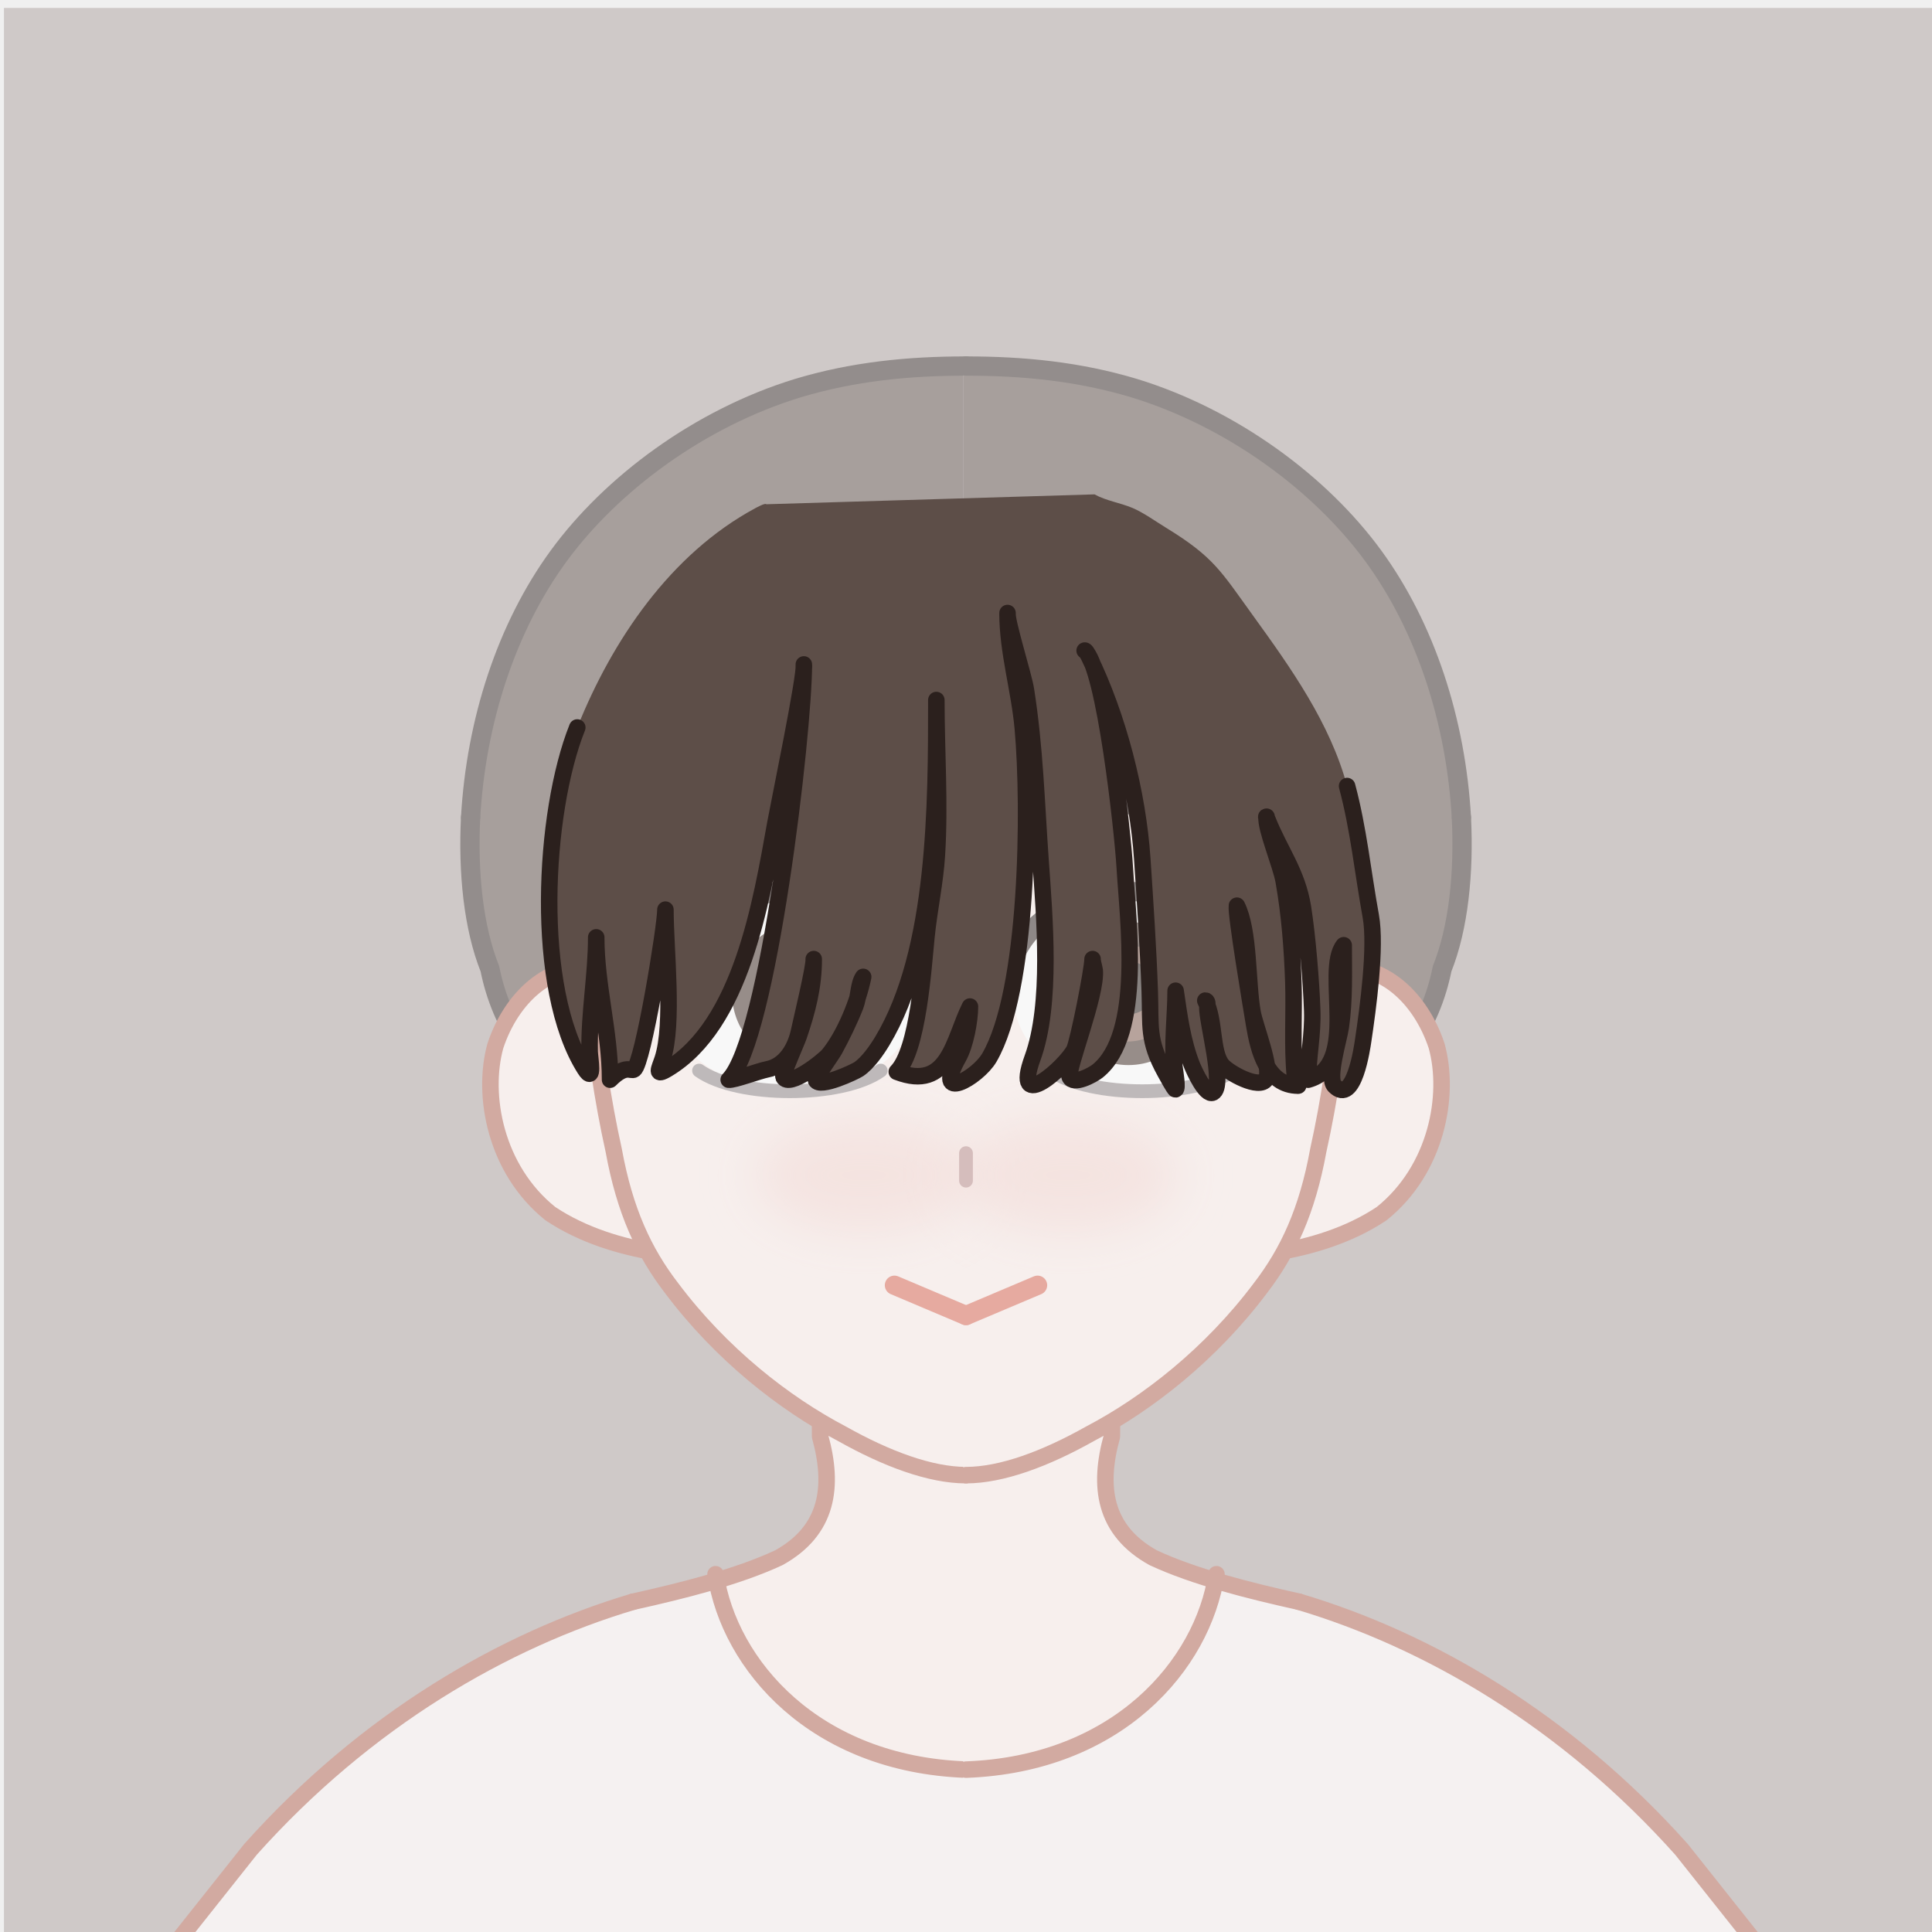
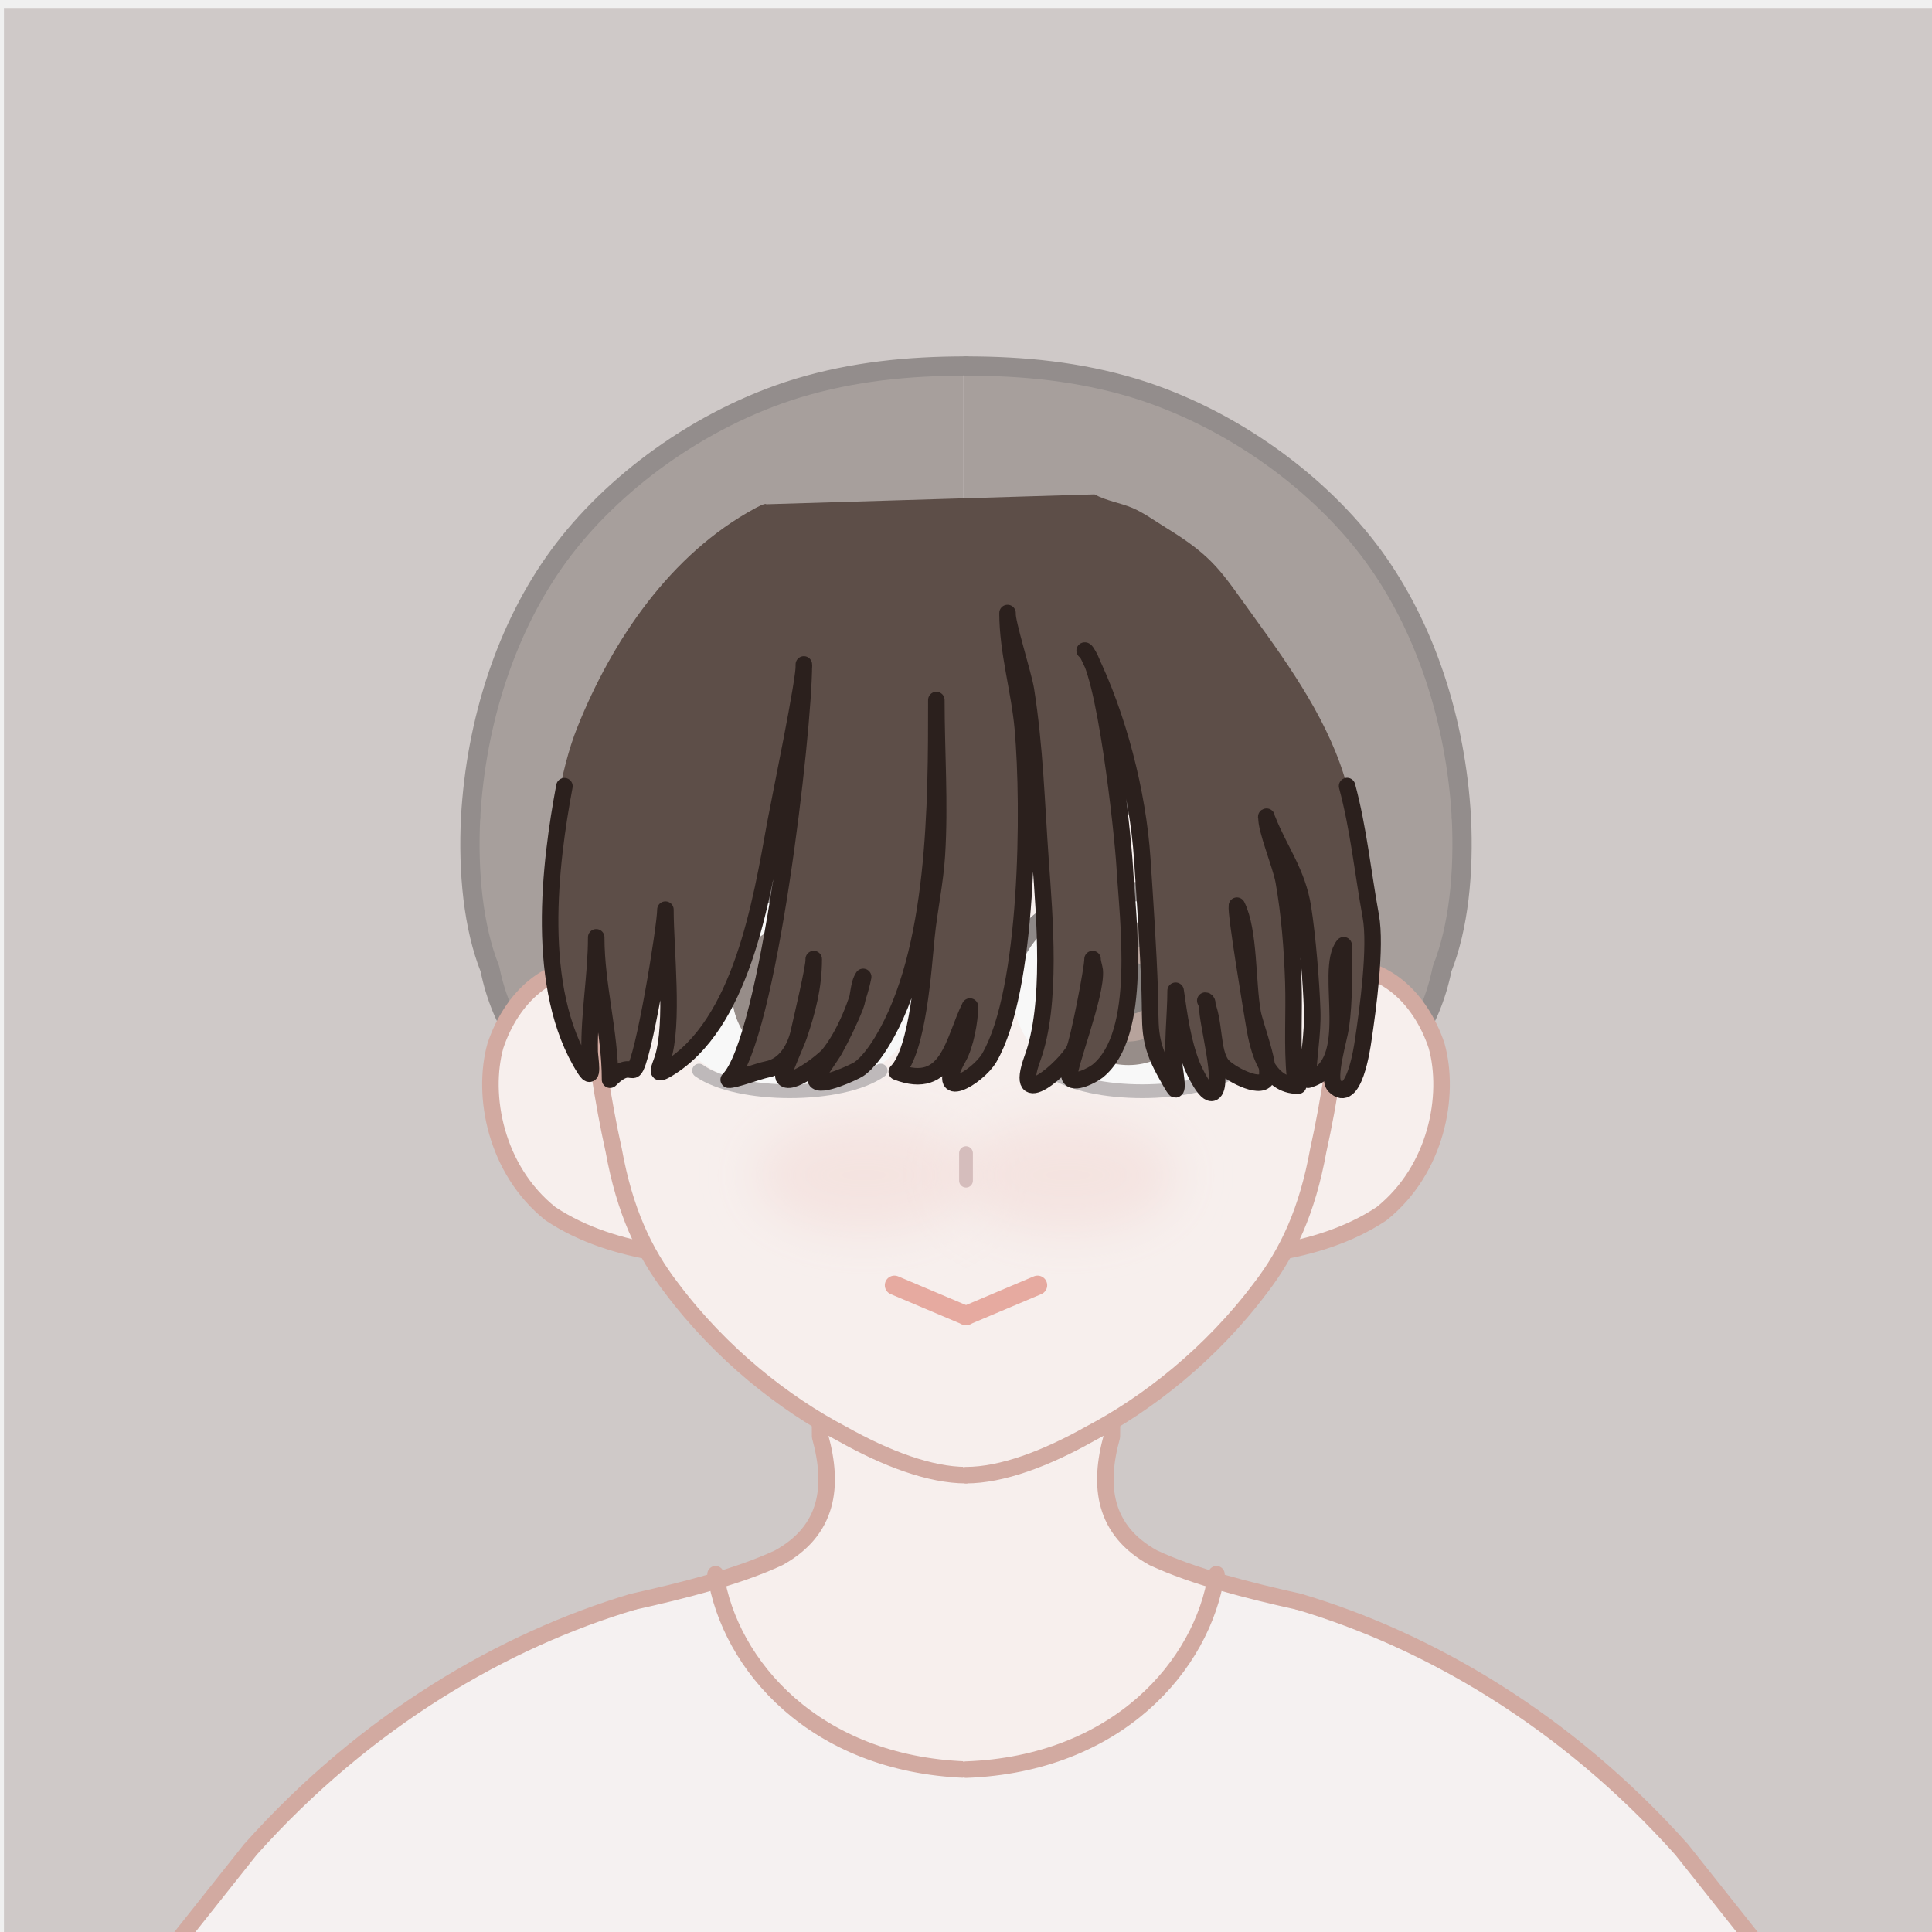
<svg xmlns="http://www.w3.org/2000/svg" width="702" height="702" viewBox="0 0 702 702">
  <defs>
-     <clipPath id="clip-path-5">
+     <clipPath id="clip-path-1">
      <path d="M242 389.2 L386 389.2 L386 464.8 L242 464.8 Z" />
    </clipPath>
    <filter id="filter-1" filterUnits="userSpaceOnUse" x="245" y="377" width="138" height="100" color-interpolation-filters="sRGB">
      <feGaussianBlur in="SourceGraphic" stdDeviation="9" color-interpolation-filters="linearRGB" />
    </filter>
-     <clipPath id="clip-path-6">
+     <clipPath id="clip-path-2">
      <path d="M460 389.2 L316 389.2 L316 464.8 L460 464.8 Z" />
    </clipPath>
    <filter id="filter-2" filterUnits="userSpaceOnUse" x="319" y="377" width="138" height="100" color-interpolation-filters="sRGB">
      <feGaussianBlur in="SourceGraphic" stdDeviation="9" color-interpolation-filters="linearRGB" />
    </filter>
-     <clipPath id="clip-path-7">
+     <clipPath id="clip-path-3">
      <path d="M242 360 C242 338 262 326 288 326 C314 326 334 338 334 360 C334 382 314 396 288 396 C262 396 242 382 242 360 Z" />
    </clipPath>
-     <clipPath id="clip-path-8">
+     <clipPath id="clip-path-4">
      <path d="M460 360 C460 338 440 326 414 326 C388 326 368 338 368 360 C368 382 388 396 414 396 C440 396 460 382 460 360 Z" />
    </clipPath>
  </defs>
  <g id="_ref">
    <g opacity="0.5">
      <rect x="1.437" y="2.874" width="702" height="702" fill="#ada19f" />
      <g data-layer="body">
        <g>
          <path d="M260 573 L230 582 C183 596 133 625 91 672 L60 712 L352 712 L352 643 C296 641 265 605 260 573 Z" fill="#f9f2f1" />
          <path d="M296 490 L298 522 C303 540 301 556 283 566 L260 573 C265 605 296 641 352 643 L352 490 Z" fill="#fdeeea" />
          <path d="M230 582 C183 596 133 625 91 672 L64 706" fill="none" stroke="#b46352" stroke-width="6" stroke-linecap="round" stroke-linejoin="round" />
          <path d="M296 500 C298 510 298 516 298 522 C303 540 301 556 283 566 C268 573 248 578 230 582" fill="none" stroke="#b46352" stroke-width="6" stroke-linecap="round" stroke-linejoin="round" />
          <path d="M260 572 C265 605 296 641 351 643" fill="none" stroke="#b46352" stroke-width="6" stroke-linecap="round" stroke-linejoin="round" />
        </g>
        <g>
          <path d="M442 573 L472 582 C519 596 569 625 611 672 L642 712 L350 712 L350 643 C406 641 437 605 442 573 Z" fill="#f9f2f1" />
          <path d="M406 490 L404 522 C399 540 401 556 419 566 L442 573 C437 605 406 641 350 643 L350 490 Z" fill="#fdeeea" />
          <path d="M472 582 C519 596 569 625 611 672 L638 706" fill="none" stroke="#b46352" stroke-width="6" stroke-linecap="round" stroke-linejoin="round" />
          <path d="M406 500 C404 510 404 516 404 522 C399 540 401 556 419 566 C434 573 454 578 472 582" fill="none" stroke="#b46352" stroke-width="6" stroke-linecap="round" stroke-linejoin="round" />
          <path d="M442 572 C437 605 406 641 351 643" fill="none" stroke="#b46352" stroke-width="6" stroke-linecap="round" stroke-linejoin="round" />
        </g>
      </g>
      <g data-layer="hairBase">
        <g>
          <path d="M350 133.667 L349 133.667 C328 133.667 308 135.667 288 141.667 C252 152.667 220 176.667 201 202.667 C182 228.667 171 262.667 169 297.667 C168 317.667 170 337.667 176 352.667 C178 362.667 182 372.667 188 380.667 L196 386.667 L350 386.667 Z" fill="#5d4e48" />
          <path d="M351 133 C330 133 310 135 290 141 C254 152 222 176 203 202 C184 228 173 262 171 297" fill="none" stroke="#352a27" stroke-width="7" stroke-linecap="round" stroke-linejoin="round" />
          <path d="M171 297 C170 317 172 337 178 352 C180 362 184 372 190 380" fill="none" stroke="#352a27" stroke-width="7" stroke-linecap="round" stroke-linejoin="round" />
        </g>
        <g>
          <path d="M350 133 L351 133 C372 133 392 135 412 141 C448 152 480 176 499 202 C518 228 529 262 531 297 C532 317 530 337 524 352 C522 362 518 372 512 380 L504 386 L350 386 Z" fill="#5d4e48" />
          <path d="M351 133 C372 133 392 135 412 141 C448 152 480 176 499 202 C518 228 529 262 531 297" fill="none" stroke="#352a27" stroke-width="7" stroke-linecap="round" stroke-linejoin="round" />
          <path d="M531 297 C532 317 530 337 524 352 C522 362 518 372 512 380" fill="none" stroke="#352a27" stroke-width="7" stroke-linecap="round" stroke-linejoin="round" />
        </g>
      </g>
      <g data-layer="ear">
        <g>
          <path d="M215 352 C200 350 186 362 180 380 C175 398 180 425 200 441 C212 449 226 453 238 455 L225 380 Z" fill="#fdeeea" />
          <path d="M215 352 C200 350 186 362 180 380 C175 398 180 425 200 441 C212 449 226 453 238 455" fill="none" stroke="#b46352" stroke-width="6" stroke-linecap="round" stroke-linejoin="round" />
        </g>
        <g>
          <path d="M487 352 C502 350 516 362 522 380 C527 398 522 425 502 441 C490 449 476 453 464 455 L477 380 Z" fill="#fdeeea" />
          <path d="M487 352 C502 350 516 362 522 380 C527 398 522 425 502 441 C490 449 476 453 464 455" fill="none" stroke="#b46352" stroke-width="6" stroke-linecap="round" stroke-linejoin="round" />
        </g>
      </g>
      <g data-layer="face">
        <g>
          <path d="M352 200 L351 200 C322 200 296 208 278 228 C262 246 250 272 240 298 C232 318 223 340 214 358 C216 380 219 400 223 418 C227 440 234 455 244 468 C262 492 285 510 306 521 C322 530 338 536 351 536 L352 536 Z" fill="#fdeeea" />
          <path d="M214 358 C216 380 219 400 223 418 C227 440 234 455 244 468 C262 492 285 510 306 521 C322 530 338 536 351 536" fill="none" stroke="#b46352" stroke-width="6" stroke-linecap="round" stroke-linejoin="round" />
        </g>
        <g>
          <path d="M350 200 L351 200 C380 200 406 208 424 228 C440 246 452 272 462 298 C470 318 479 340 488 358 C486 380 483 400 479 418 C475 440 468 455 458 468 C440 492 417 510 396 521 C380 530 364 536 351 536 L350 536 Z" fill="#fdeeea" />
          <path d="M488 358 C486 380 483 400 479 418 C475 440 468 455 458 468 C440 492 417 510 396 521 C380 530 364 536 351 536" fill="none" stroke="#b46352" stroke-width="6" stroke-linecap="round" stroke-linejoin="round" />
        </g>
      </g>
      <g data-layer="makeup">
-         <g clip-path="url(#clip-path-5)">
+         <g clip-path="url(#clip-path-1)">
          <g filter="url(#filter-1)">
            <ellipse cx="314" cy="427" rx="40" ry="21" fill="#f3bfb8" opacity="0.5" />
          </g>
        </g>
-         <g clip-path="url(#clip-path-6)">
+         <g clip-path="url(#clip-path-2)">
          <g filter="url(#filter-2)">
            <ellipse cx="388" cy="427" rx="40" ry="21" fill="#f3bfb8" opacity="0.5" />
          </g>
        </g>
      </g>
      <g data-layer="mouth">
        <line x1="325" y1="467" x2="351" y2="478" fill="none" stroke="#dc6450" stroke-width="7" stroke-linecap="round" stroke-linejoin="round" />
        <line x1="377" y1="467" x2="351" y2="478" fill="none" stroke="#dc6450" stroke-width="7" stroke-linecap="round" stroke-linejoin="round" />
        <line x1="351" y1="419" x2="351" y2="429" fill="none" stroke="#b98a88" stroke-width="5" stroke-linecap="round" />
      </g>
      <g data-layer="eye">
        <path d="M242 360 C242 338 262 326 288 326 C314 326 334 338 334 360 C334 382 314 396 288 396 C262 396 242 382 242 360 Z" fill="#ffffff" />
-         <g clip-path="url(#clip-path-7)">
+         <g clip-path="url(#clip-path-3)">
          <g>
            <circle cx="292" cy="361" r="26" fill="#3e2a22" />
            <circle cx="292" cy="361" r="17.42" fill="#7e5647" />
            <circle cx="292" cy="358.92" r="9.62" fill="#1e1410" />
          </g>
        </g>
        <g>
          <path d="M254 389 C268 399 306 399 320 389" fill="none" stroke="#8b8284" stroke-width="5" stroke-linecap="round" />
          <path d="M240 359 C242 337 264 324 289 324 C312 324 330 334 335 352" fill="none" stroke="#2b201d" stroke-width="7" stroke-linecap="round" stroke-linejoin="round" />
        </g>
        <g>
          <path d="M460 360 C460 338 440 326 414 326 C388 326 368 338 368 360 C368 382 388 396 414 396 C440 396 460 382 460 360 Z" fill="#ffffff" />
-           <g clip-path="url(#clip-path-8)">
+           <g clip-path="url(#clip-path-4)">
            <g>
              <circle cx="410" cy="361" r="26" fill="#3e2a22" />
              <circle cx="410" cy="361" r="17.42" fill="#7e5647" />
              <circle cx="410" cy="358.92" r="9.62" fill="#1e1410" />
            </g>
          </g>
          <g>
            <path d="M448 389 C434 399 396 399 382 389" fill="none" stroke="#8b8284" stroke-width="5" stroke-linecap="round" />
            <path d="M462 359 C460 337 438 324 413 324 C390 324 372 334 367 352" fill="none" stroke="#2b201d" stroke-width="7" stroke-linecap="round" stroke-linejoin="round" />
          </g>
        </g>
      </g>
      <g data-layer="hairLine">
        <path d="M351 200 C322 200 296 208 278 228 C262 246 250 272 240 298 C232 318 223 340 214 358" fill="none" stroke="#352a27" stroke-width="7" stroke-linecap="round" stroke-linejoin="round" />
        <path d="M351 200 C380 200 406 208 424 228 C440 246 452 272 462 298 C470 318 479 340 488 358" fill="none" stroke="#352a27" stroke-width="7" stroke-linecap="round" stroke-linejoin="round" />
      </g>
      <g data-layer="brow">
        <polyline points="243,297 256,293 291,292" fill="none" stroke="#352a27" stroke-width="8" stroke-linecap="round" stroke-linejoin="round" />
        <polyline points="459,297 446,293 411,292" fill="none" stroke="#352a27" stroke-width="8" stroke-linecap="round" stroke-linejoin="round" />
      </g>
    </g>
  </g>
  <g id="full">
    <path d="M278.429 183.224 C278.125 182.616 274.695 184.516 274.293 184.734 C243.683 201.274 222.473 232.544 209.753 264.335 C197.406 295.197 193.973 359.186 212.499 388.404 C216.086 394.062 214.299 384.316 214.254 382.034 C213.983 368.202 216.636 354.416 216.636 340.581 C216.636 357.965 221.665 375.072 221.665 392.315 C227.409 386.572 229.145 389.385 230.376 388.596 C233.617 386.521 241.784 336.828 241.784 330.522 C241.784 344.94 244.932 372.002 240.774 384.75 C239.586 388.393 237.776 391.281 242.558 388.412 C269.326 372.354 276.572 327.845 281.763 299.001 C283.047 291.867 292.724 245.263 292.081 241.425 C292.081 266.057 279.151 377.941 264.777 392.315 C266.695 392.555 275.621 389.155 278.803 388.538 C285.345 387.269 289.006 380.842 290.303 374.835 C291.134 370.984 295.974 350.869 295.673 348.485 C295.673 358.458 293.404 367.158 290.219 376.518 C289.444 378.797 284.19 390.355 284.675 391.339 C286.706 395.46 299.327 385.377 301.072 383.252 C306.844 376.223 311.855 363.859 313.637 354.952 C311.809 357.692 312.097 362.253 310.796 365.547 C308.691 370.876 305.984 376.422 303.246 381.458 C302.26 383.273 296.103 391.75 296.438 392.47 C297.844 395.492 310.603 389.442 312.016 388.493 C315.317 386.277 318.549 381.635 320.582 378.259 C340.292 345.53 340.222 291.816 340.222 254.358 C340.222 273.162 341.596 291.933 340.413 310.745 C339.784 320.753 337.646 330.338 336.633 340.335 C335.507 351.451 333.617 381.676 325.852 389.441 C344.719 396.697 346.322 377.96 352.437 365.73 C352.437 370.888 350.786 379.693 348.262 384.178 C338.683 401.202 355.299 391.467 359.452 384.351 C373.674 359.977 374.197 293.32 371.654 264.713 C370.417 250.79 366.089 236.833 366.089 222.743 C365.676 225.635 371.941 245.388 372.762 250.6 C376.083 271.685 376.588 291.599 378.09 312.728 C379.562 333.452 382.283 364.914 375.187 384.402 C367.587 405.275 387.268 387.382 390.296 381.489 C391.763 378.635 396.986 352.165 396.986 348.485 C396.792 348.679 397.699 351.906 397.762 352.539 C398.627 361.231 387.599 388.668 388.645 391.251 C389.96 394.501 397.134 390.535 398.828 389.173 C415.437 375.819 409.776 334.224 408.679 315.085 C407.964 302.618 401.391 241.855 394.112 236.395 C394.54 236.181 395.546 238.299 395.679 238.572 C406.289 260.235 413.444 288.031 415.048 312.08 C416.084 327.624 417.225 344.649 417.763 360.16 C418.209 372.981 416.879 377.935 423.356 389.647 C423.858 390.554 426.723 395.842 427.103 395.819 C428.064 395.761 426.922 389.053 426.833 388.367 C425.731 379.88 427.164 368.879 427.164 359.982 C428.509 369.131 429.677 378.364 433.101 387.034 C433.806 388.819 438.087 398.339 440.729 396.985 C445.223 394.683 438.427 371.166 438.693 365.68 C438.722 365.096 438.846 363.574 437.942 363.574 C441.614 370.918 440.089 382.218 444.094 387.032 C446.417 389.824 457.588 396.045 460.03 392.142 C462.304 388.508 456.031 372.908 455.126 367.819 C453.194 356.95 454.04 338.289 449.438 329.085 C448.95 332.02 454.596 365.705 455.732 372.548 C457.216 381.482 460.378 394.471 471.712 394.471 C470.834 394.823 470.562 391.61 470.521 391.202 C469.431 380.442 470.321 367.798 469.94 356.725 C469.519 344.499 468.569 332.273 466.447 320.215 C465.398 314.259 459.746 300.981 460.216 296.751 C459.852 296.63 460.423 297.492 460.565 297.848 C465.023 309.11 471.42 317.005 473.436 329.775 C475.077 340.165 476.449 356.758 476.8 367.331 C477.084 375.892 475.305 383.912 475.305 392.315 C494.24 387.151 480.766 352.796 488.238 343.455 C488.238 353.383 488.594 363.294 487.182 373.154 C486.543 377.616 482.146 391.727 484.888 394.544 C491.986 401.834 494.98 380.313 495.304 378.145 C497.032 366.603 500.12 344.039 498.07 332.813 C495.201 317.097 493.638 301.115 489.469 285.616 C483.306 262.704 468.953 242.575 455.23 223.594 C443.679 207.617 441.062 202.402 423.73 191.788 C419.994 189.5 415.461 186.243 411.532 184.579 C407.044 182.678 401.953 181.992 397.704 179.632" fill="#5d4e48" />
-     <path d="M209.753 264.335 C197.406 295.197 193.973 359.186 212.499 388.404 C216.086 394.062 214.299 384.316 214.254 382.034 C213.983 368.202 216.636 354.416 216.636 340.581 C216.636 357.965 221.665 375.072 221.665 392.315 C227.409 386.572 229.145 389.385 230.376 388.596 C233.617 386.521 241.784 336.828 241.784 330.522 C241.784 344.94 244.932 372.002 240.774 384.75 C239.586 388.393 237.776 391.281 242.558 388.412 C269.326 372.354 276.572 327.845 281.763 299.001 C283.047 291.867 292.724 245.263 292.081 241.425 C292.081 266.057 279.151 377.941 264.777 392.315 C266.695 392.555 275.621 389.155 278.803 388.538 C285.345 387.269 289.006 380.842 290.303 374.835 C291.134 370.984 295.974 350.869 295.673 348.485 C295.673 358.458 293.404 367.158 290.219 376.518 C289.444 378.797 284.19 390.355 284.675 391.339 C286.706 395.46 299.327 385.377 301.072 383.252 C306.844 376.223 311.855 363.859 313.637 354.952 C311.809 357.692 312.097 362.253 310.796 365.547 C308.691 370.876 305.984 376.422 303.246 381.458 C302.26 383.273 296.103 391.75 296.438 392.47 C297.844 395.492 310.603 389.442 312.016 388.493 C315.317 386.277 318.549 381.635 320.582 378.259 C340.292 345.53 340.222 291.816 340.222 254.358 C340.222 273.162 341.596 291.933 340.413 310.745 C339.784 320.753 337.646 330.338 336.633 340.335 C335.507 351.451 333.617 381.676 325.852 389.441 C344.719 396.697 346.322 377.96 352.437 365.73 C352.437 370.888 350.786 379.693 348.262 384.178 C338.683 401.202 355.299 391.467 359.452 384.351 C373.674 359.977 374.197 293.32 371.654 264.713 C370.417 250.79 366.089 236.833 366.089 222.743 C365.676 225.635 371.941 245.388 372.762 250.6 C376.083 271.685 376.588 291.599 378.09 312.728 C379.562 333.452 382.283 364.914 375.187 384.402 C367.587 405.275 387.268 387.382 390.296 381.489 C391.763 378.635 396.986 352.165 396.986 348.485 C396.792 348.679 397.699 351.906 397.762 352.539 C398.627 361.231 387.599 388.668 388.645 391.251 C389.96 394.501 397.134 390.535 398.828 389.173 C415.437 375.819 409.776 334.224 408.679 315.085 C407.964 302.618 401.391 241.855 394.112 236.395 C394.54 236.181 395.546 238.299 395.679 238.572 C406.289 260.235 413.444 288.031 415.048 312.08 C416.084 327.624 417.225 344.649 417.763 360.16 C418.209 372.981 416.879 377.935 423.356 389.647 C423.858 390.554 426.723 395.842 427.103 395.819 C428.064 395.761 426.922 389.053 426.833 388.367 C425.731 379.88 427.164 368.879 427.164 359.982 C428.509 369.131 429.677 378.364 433.101 387.034 C433.806 388.819 438.087 398.339 440.729 396.985 C445.223 394.683 438.427 371.166 438.693 365.68 C438.722 365.096 438.846 363.574 437.942 363.574 C441.614 370.918 440.089 382.218 444.094 387.032 C446.417 389.824 457.588 396.045 460.03 392.142 C462.304 388.508 456.031 372.908 455.126 367.819 C453.194 356.95 454.04 338.289 449.438 329.085 C448.95 332.02 454.596 365.705 455.732 372.548 C457.216 381.482 460.378 394.471 471.712 394.471 C470.834 394.823 470.562 391.61 470.521 391.202 C469.431 380.442 470.321 367.798 469.94 356.725 C469.519 344.499 468.569 332.273 466.447 320.215 C465.398 314.259 459.746 300.981 460.216 296.751 C459.852 296.63 460.423 297.492 460.565 297.848 C465.023 309.11 471.42 317.005 473.436 329.775 C475.077 340.165 476.449 356.758 476.8 367.331 C477.084 375.892 475.305 383.912 475.305 392.315 C494.24 387.151 480.766 352.796 488.238 343.455 C488.238 353.383 488.594 363.294 487.182 373.154 C486.543 377.616 482.146 391.727 484.888 394.544 C491.986 401.834 494.98 380.313 495.304 378.145 C497.032 366.603 500.12 344.039 498.07 332.813 C495.201 317.097 493.638 301.115 489.469 285.616" fill="none" stroke="#2b201d" stroke-width="6" stroke-linecap="round" stroke-linejoin="round" />
+     <path d="M205.086 285.668 C199.895 313.455 193.973 359.186 212.499 388.404 C216.086 394.062 214.299 384.316 214.254 382.034 C213.983 368.202 216.636 354.416 216.636 340.581 C216.636 357.965 221.665 375.072 221.665 392.315 C227.409 386.572 229.145 389.385 230.376 388.596 C233.617 386.521 241.784 336.828 241.784 330.522 C241.784 344.94 244.932 372.002 240.774 384.75 C239.586 388.393 237.776 391.281 242.558 388.412 C269.326 372.354 276.572 327.845 281.763 299.001 C283.047 291.867 292.724 245.263 292.081 241.425 C292.081 266.057 279.151 377.941 264.777 392.315 C266.695 392.555 275.621 389.155 278.803 388.538 C285.345 387.269 289.006 380.842 290.303 374.835 C291.134 370.984 295.974 350.869 295.673 348.485 C295.673 358.458 293.404 367.158 290.219 376.518 C289.444 378.797 284.19 390.355 284.675 391.339 C286.706 395.46 299.327 385.377 301.072 383.252 C306.844 376.223 311.855 363.859 313.637 354.952 C311.809 357.692 312.097 362.253 310.796 365.547 C308.691 370.876 305.984 376.422 303.246 381.458 C302.26 383.273 296.103 391.75 296.438 392.47 C297.844 395.492 310.603 389.442 312.016 388.493 C315.317 386.277 318.549 381.635 320.582 378.259 C340.292 345.53 340.222 291.816 340.222 254.358 C340.222 273.162 341.596 291.933 340.413 310.745 C339.784 320.753 337.646 330.338 336.633 340.335 C335.507 351.451 333.617 381.676 325.852 389.441 C344.719 396.697 346.322 377.96 352.437 365.73 C352.437 370.888 350.786 379.693 348.262 384.178 C338.683 401.202 355.299 391.467 359.452 384.351 C373.674 359.977 374.197 293.32 371.654 264.713 C370.417 250.79 366.089 236.833 366.089 222.743 C365.676 225.635 371.941 245.388 372.762 250.6 C376.083 271.685 376.588 291.599 378.09 312.728 C379.562 333.452 382.283 364.914 375.187 384.402 C367.587 405.275 387.268 387.382 390.296 381.489 C391.763 378.635 396.986 352.165 396.986 348.485 C396.792 348.679 397.699 351.906 397.762 352.539 C398.627 361.231 387.599 388.668 388.645 391.251 C389.96 394.501 397.134 390.535 398.828 389.173 C415.437 375.819 409.776 334.224 408.679 315.085 C407.964 302.618 401.391 241.855 394.112 236.395 C394.54 236.181 395.546 238.299 395.679 238.572 C406.289 260.235 413.444 288.031 415.048 312.08 C416.084 327.624 417.225 344.649 417.763 360.16 C418.209 372.981 416.879 377.935 423.356 389.647 C423.858 390.554 426.723 395.842 427.103 395.819 C428.064 395.761 426.922 389.053 426.833 388.367 C425.731 379.88 427.164 368.879 427.164 359.982 C428.509 369.131 429.677 378.364 433.101 387.034 C433.806 388.819 438.087 398.339 440.729 396.985 C445.223 394.683 438.427 371.166 438.693 365.68 C438.722 365.096 438.846 363.574 437.942 363.574 C441.614 370.918 440.089 382.218 444.094 387.032 C446.417 389.824 457.588 396.045 460.03 392.142 C462.304 388.508 456.031 372.908 455.126 367.819 C453.194 356.95 454.04 338.289 449.438 329.085 C448.95 332.02 454.596 365.705 455.732 372.548 C457.216 381.482 460.378 394.471 471.712 394.471 C470.834 394.823 470.562 391.61 470.521 391.202 C469.431 380.442 470.321 367.798 469.94 356.725 C469.519 344.499 468.569 332.273 466.447 320.215 C465.398 314.259 459.746 300.981 460.216 296.751 C459.852 296.63 460.423 297.492 460.565 297.848 C465.023 309.11 471.42 317.005 473.436 329.775 C475.077 340.165 476.449 356.758 476.8 367.331 C477.084 375.892 475.305 383.912 475.305 392.315 C494.24 387.151 480.766 352.796 488.238 343.455 C488.238 353.383 488.594 363.294 487.182 373.154 C486.543 377.616 482.146 391.727 484.888 394.544 C491.986 401.834 494.98 380.313 495.304 378.145 C497.032 366.603 500.12 344.039 498.07 332.813 C495.201 317.097 493.638 301.115 489.469 285.616" fill="none" stroke="#2b201d" stroke-width="6" stroke-linecap="round" stroke-linejoin="round" />
  </g>
</svg>
